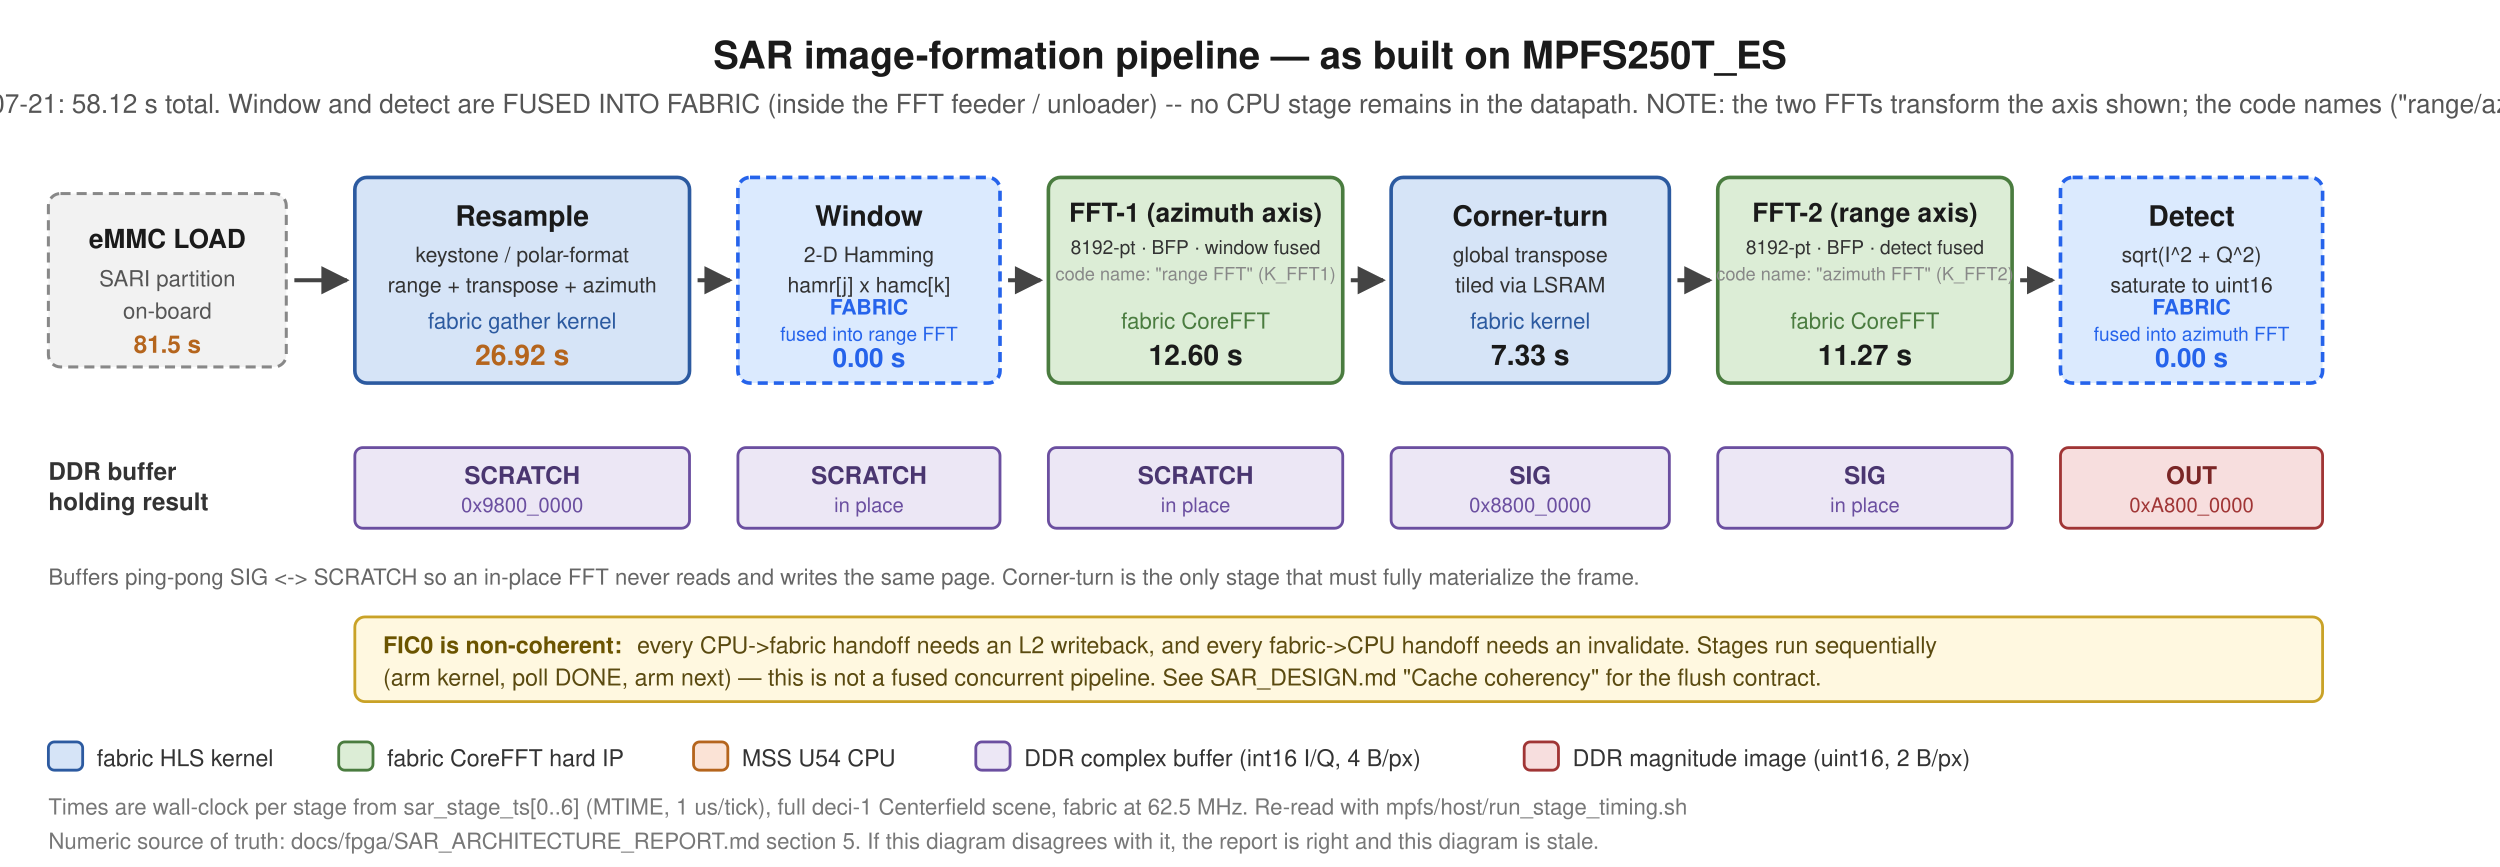
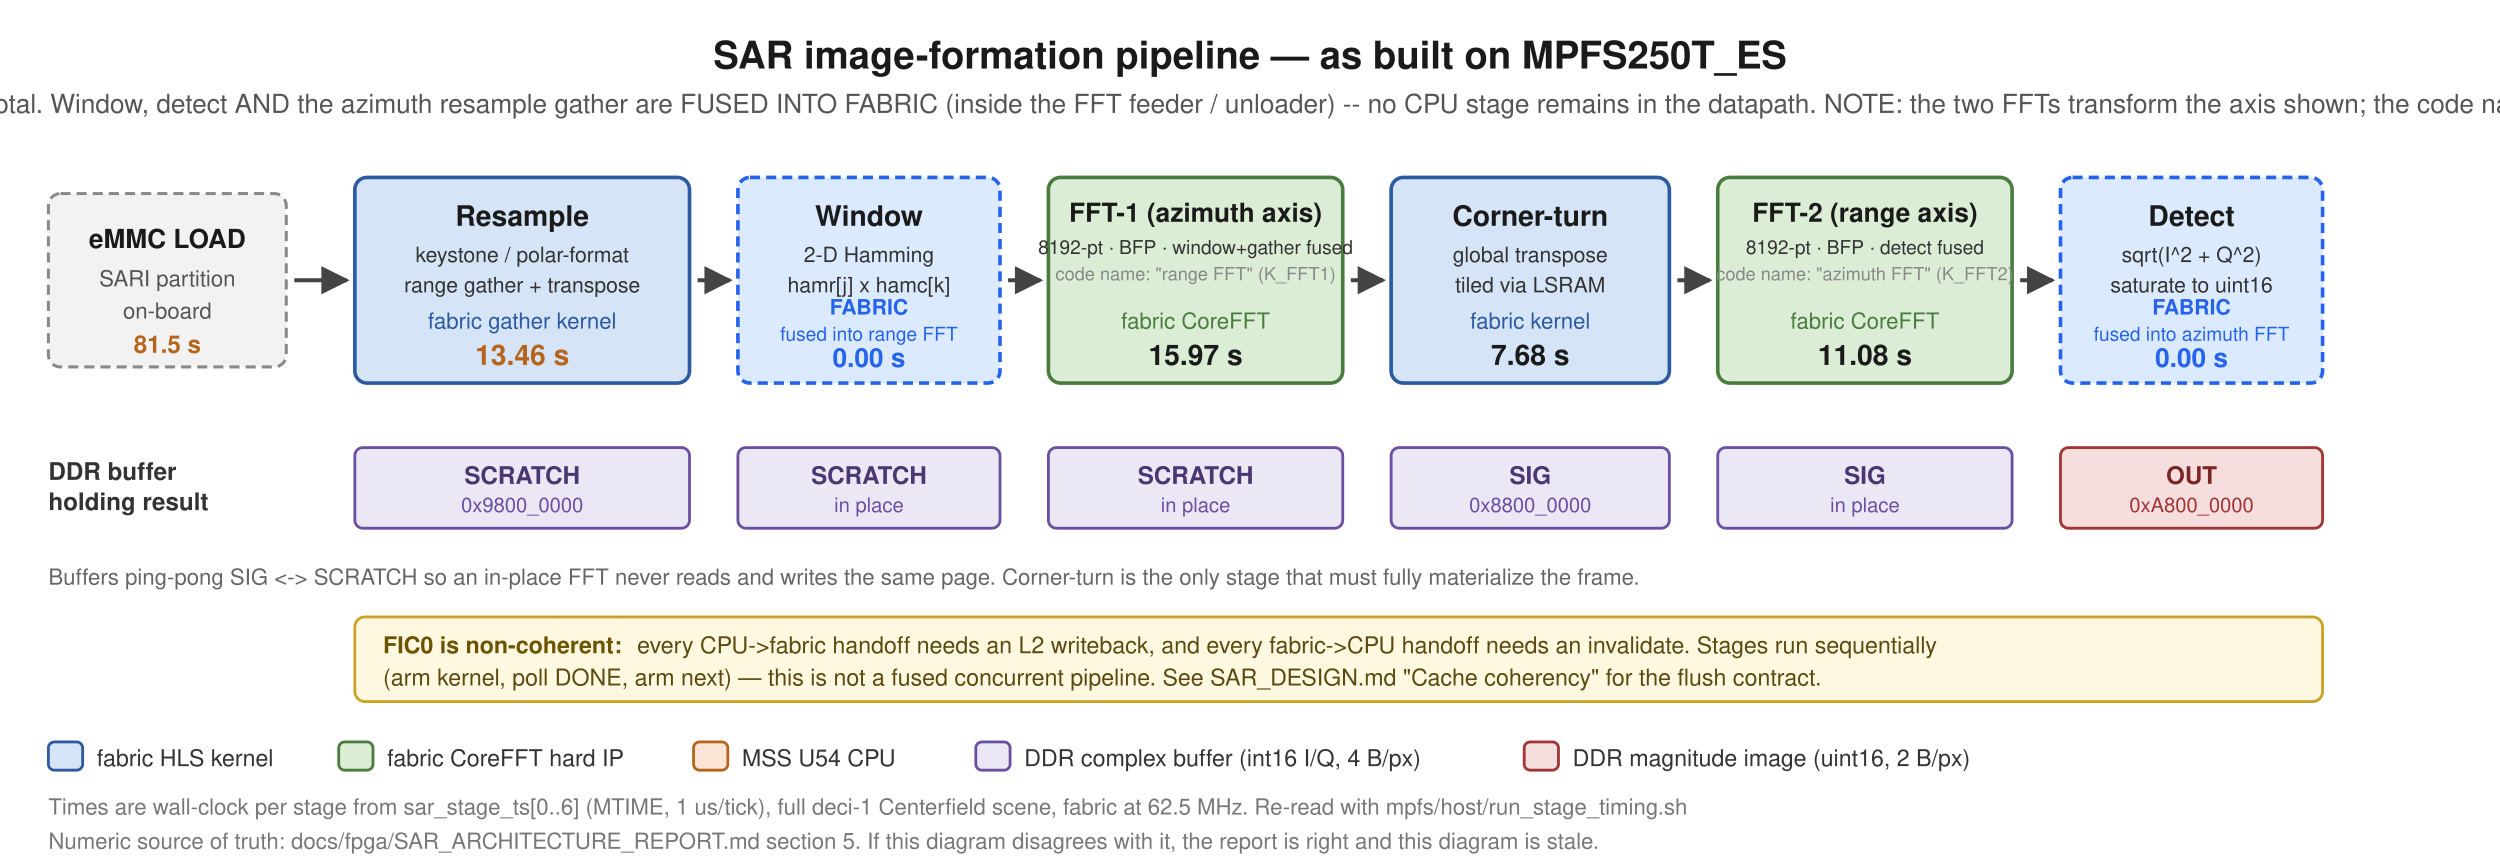
<svg xmlns="http://www.w3.org/2000/svg" viewBox="0 0 1240 430" width="1240" height="430" font-family="Segoe UI, Helvetica, Arial, sans-serif">
  <rect width="1240" height="430" fill="#ffffff" />
  <text x="620" y="34" text-anchor="middle" font-size="19" font-weight="600" fill="#1a1a1a">SAR image-formation pipeline — as built on MPFS250T_ES</text>
-   <text x="620" y="56" text-anchor="middle" font-size="13" fill="#555555">Polar-Format Algorithm, 8192 x 8192 complex frame. Measured 2026-07-21: 58.12 s total. Window and detect are FUSED INTO FABRIC (inside the FFT feeder / unloader) -- no CPU stage remains in the datapath.  NOTE: the two FFTs transform the axis shown; the code names ("range/azimuth FFT") are the historical labels and are swapped vs the true axis.</text>
+   <text x="620" y="56" text-anchor="middle" font-size="13" fill="#555555">Polar-Format Algorithm, 8192 x 8192 complex frame. Measured 2026-07-22: 48.19 s total. Window, detect AND the azimuth resample gather are FUSED INTO FABRIC (inside the FFT feeder / unloader) -- no CPU stage remains in the datapath.  NOTE: the two FFTs transform the axis shown; the code names ("range/azimuth FFT") are the historical labels and are swapped vs the true axis.</text>
  <rect x="24" y="96" width="118" height="86" rx="6" fill="#f2f2f2" stroke="#888888" stroke-width="1.5" stroke-dasharray="5 3" />
  <text x="83" y="123" text-anchor="middle" font-size="13" font-weight="600" fill="#1a1a1a">eMMC LOAD</text>
  <text x="83" y="142" text-anchor="middle" font-size="11" fill="#555555">SARI partition</text>
  <text x="83" y="158" text-anchor="middle" font-size="11" fill="#555555">on-board</text>
  <text x="83" y="175" text-anchor="middle" font-size="12" font-weight="600" fill="#b5651d">81.5 s</text>
  <path d="M 146 139 L 172 139" stroke="#444444" stroke-width="2" marker-end="url(#ah)" />
  <defs>
    <marker id="ah" viewBox="0 0 10 10" refX="9" refY="5" markerWidth="7" markerHeight="7" orient="auto-start-reverse">
      <path d="M 0 0 L 10 5 L 0 10 z" fill="#444444" />
    </marker>
  </defs>
  <rect x="176" y="88" width="166" height="102" rx="6" fill="#d6e4f7" stroke="#2c5aa0" stroke-width="1.8" />
  <text x="259" y="112" text-anchor="middle" font-size="14" font-weight="600" fill="#1a1a1a">Resample</text>
  <text x="259" y="130" text-anchor="middle" font-size="10.5" fill="#333333">keystone / polar-format</text>
-   <text x="259" y="145" text-anchor="middle" font-size="10.5" fill="#333333">range + transpose + azimuth</text>
+   <text x="259" y="145" text-anchor="middle" font-size="10.5" fill="#333333">range gather + transpose</text>
  <text x="259" y="163" text-anchor="middle" font-size="11" fill="#2c5aa0">fabric gather kernel</text>
-   <text x="259" y="181" text-anchor="middle" font-size="14" font-weight="700" fill="#b5651d">26.92 s</text>
+   <text x="259" y="181" text-anchor="middle" font-size="14" font-weight="700" fill="#b5651d">13.46 s</text>
  <rect x="366" y="88" width="130" height="102" rx="6" fill="#dbeafe" stroke="#2563eb" stroke-width="1.8" stroke-dasharray="5 3" />
  <text x="431" y="112" text-anchor="middle" font-size="14" font-weight="600" fill="#1a1a1a">Window</text>
  <text x="431" y="130" text-anchor="middle" font-size="10.5" fill="#333333">2-D Hamming</text>
  <text x="431" y="145" text-anchor="middle" font-size="10.5" fill="#333333">hamr[j] x hamc[k]</text>
  <text x="431" y="156" text-anchor="middle" font-size="10.5" font-weight="600" fill="#2563eb">FABRIC</text>
  <text x="431" y="169" text-anchor="middle" font-size="9.5" fill="#2563eb">fused into range FFT</text>
  <text x="431" y="182" text-anchor="middle" font-size="13" font-weight="700" fill="#2563eb">0.00 s</text>
  <rect x="520" y="88" width="146" height="102" rx="6" fill="#dcedd6" stroke="#4a7c3f" stroke-width="1.8" />
  <text x="593" y="110" text-anchor="middle" font-size="13" font-weight="600" fill="#1a1a1a">FFT-1 (azimuth axis)</text>
-   <text x="593" y="126" text-anchor="middle" font-size="9.5" fill="#333333">8192-pt · BFP · window fused</text>
+   <text x="593" y="126" text-anchor="middle" font-size="9.5" fill="#333333">8192-pt · BFP · window+gather fused</text>
  <text x="593" y="139" text-anchor="middle" font-size="9" fill="#888888">code name: "range FFT" (K_FFT1)</text>
  <text x="593" y="163" text-anchor="middle" font-size="11" fill="#4a7c3f">fabric CoreFFT</text>
-   <text x="593" y="181" text-anchor="middle" font-size="14" font-weight="700" fill="#1a1a1a">12.60 s</text>
+   <text x="593" y="181" text-anchor="middle" font-size="14" font-weight="700" fill="#1a1a1a">15.97 s</text>
  <rect x="690" y="88" width="138" height="102" rx="6" fill="#d6e4f7" stroke="#2c5aa0" stroke-width="1.8" />
  <text x="759" y="112" text-anchor="middle" font-size="14" font-weight="600" fill="#1a1a1a">Corner-turn</text>
  <text x="759" y="130" text-anchor="middle" font-size="10.5" fill="#333333">global transpose</text>
  <text x="759" y="145" text-anchor="middle" font-size="10.5" fill="#333333">tiled via LSRAM</text>
  <text x="759" y="163" text-anchor="middle" font-size="11" fill="#2c5aa0">fabric kernel</text>
-   <text x="759" y="181" text-anchor="middle" font-size="14" font-weight="700" fill="#1a1a1a">7.33 s</text>
+   <text x="759" y="181" text-anchor="middle" font-size="14" font-weight="700" fill="#1a1a1a">7.68 s</text>
  <rect x="852" y="88" width="146" height="102" rx="6" fill="#dcedd6" stroke="#4a7c3f" stroke-width="1.8" />
  <text x="925" y="110" text-anchor="middle" font-size="13" font-weight="600" fill="#1a1a1a">FFT-2 (range axis)</text>
  <text x="925" y="126" text-anchor="middle" font-size="9.5" fill="#333333">8192-pt · BFP · detect fused</text>
  <text x="925" y="139" text-anchor="middle" font-size="9" fill="#888888">code name: "azimuth FFT" (K_FFT2)</text>
  <text x="925" y="163" text-anchor="middle" font-size="11" fill="#4a7c3f">fabric CoreFFT</text>
-   <text x="925" y="181" text-anchor="middle" font-size="14" font-weight="700" fill="#1a1a1a">11.27 s</text>
+   <text x="925" y="181" text-anchor="middle" font-size="14" font-weight="700" fill="#1a1a1a">11.08 s</text>
  <rect x="1022" y="88" width="130" height="102" rx="6" stroke-dasharray="5 3" fill="#dbeafe" stroke="#2563eb" stroke-width="1.8" />
  <text x="1087" y="112" text-anchor="middle" font-size="14" font-weight="600" fill="#1a1a1a">Detect</text>
  <text x="1087" y="130" text-anchor="middle" font-size="10.5" fill="#333333">sqrt(I^2 + Q^2)</text>
  <text x="1087" y="145" text-anchor="middle" font-size="10.5" fill="#333333">saturate to uint16</text>
  <text x="1087" y="156" text-anchor="middle" font-size="10.5" font-weight="600" fill="#2563eb">FABRIC</text>
  <text x="1087" y="169" text-anchor="middle" font-size="9.5" fill="#2563eb">fused into azimuth FFT</text>
  <text x="1087" y="182" text-anchor="middle" font-size="13" font-weight="700" fill="#2563eb">0.00 s</text>
  <path d="M 346 139 L 362 139" stroke="#444444" stroke-width="2" marker-end="url(#ah)" />
  <path d="M 500 139 L 516 139" stroke="#444444" stroke-width="2" marker-end="url(#ah)" />
  <path d="M 670 139 L 686 139" stroke="#444444" stroke-width="2" marker-end="url(#ah)" />
  <path d="M 832 139 L 848 139" stroke="#444444" stroke-width="2" marker-end="url(#ah)" />
  <path d="M 1002 139 L 1018 139" stroke="#444444" stroke-width="2" marker-end="url(#ah)" />
  <text x="24" y="238" font-size="12" font-weight="600" fill="#333333">DDR buffer</text>
  <text x="24" y="253" font-size="12" font-weight="600" fill="#333333">holding result</text>
  <rect x="176" y="222" width="166" height="40" rx="4" fill="#ece7f5" stroke="#6b4fa0" stroke-width="1.4" />
  <text x="259" y="240" text-anchor="middle" font-size="12" font-weight="600" fill="#4a3670">SCRATCH</text>
  <text x="259" y="254" text-anchor="middle" font-size="10" fill="#6b4fa0">0x9800_0000</text>
  <rect x="366" y="222" width="130" height="40" rx="4" fill="#ece7f5" stroke="#6b4fa0" stroke-width="1.4" />
  <text x="431" y="240" text-anchor="middle" font-size="12" font-weight="600" fill="#4a3670">SCRATCH</text>
  <text x="431" y="254" text-anchor="middle" font-size="10" fill="#6b4fa0">in place</text>
  <rect x="520" y="222" width="146" height="40" rx="4" fill="#ece7f5" stroke="#6b4fa0" stroke-width="1.4" />
  <text x="593" y="240" text-anchor="middle" font-size="12" font-weight="600" fill="#4a3670">SCRATCH</text>
  <text x="593" y="254" text-anchor="middle" font-size="10" fill="#6b4fa0">in place</text>
  <rect x="690" y="222" width="138" height="40" rx="4" fill="#ece7f5" stroke="#6b4fa0" stroke-width="1.4" />
  <text x="759" y="240" text-anchor="middle" font-size="12" font-weight="600" fill="#4a3670">SIG</text>
  <text x="759" y="254" text-anchor="middle" font-size="10" fill="#6b4fa0">0x8800_0000</text>
  <rect x="852" y="222" width="146" height="40" rx="4" fill="#ece7f5" stroke="#6b4fa0" stroke-width="1.4" />
  <text x="925" y="240" text-anchor="middle" font-size="12" font-weight="600" fill="#4a3670">SIG</text>
  <text x="925" y="254" text-anchor="middle" font-size="10" fill="#6b4fa0">in place</text>
  <rect x="1022" y="222" width="130" height="40" rx="4" fill="#f7dede" stroke="#a03535" stroke-width="1.4" />
  <text x="1087" y="240" text-anchor="middle" font-size="12" font-weight="600" fill="#7a2626">OUT</text>
  <text x="1087" y="254" text-anchor="middle" font-size="10" fill="#a03535">0xA800_0000</text>
  <text x="24" y="290" font-size="11" fill="#666666">Buffers ping-pong SIG &lt;-&gt; SCRATCH so an in-place FFT never reads and writes the same page. Corner-turn is the only stage that must fully materialize the frame.</text>
  <rect x="176" y="306" width="976" height="42" rx="5" fill="#fff8e0" stroke="#c9a227" stroke-width="1.4" />
  <text x="190" y="324" font-size="11.5" font-weight="600" fill="#6b5400">FIC0 is non-coherent:</text>
  <text x="316" y="324" font-size="11.5" fill="#5a4a10">every CPU-&gt;fabric handoff needs an L2 writeback, and every fabric-&gt;CPU handoff needs an invalidate. Stages run sequentially</text>
  <text x="190" y="340" font-size="11.5" fill="#5a4a10">(arm kernel, poll DONE, arm next) — this is not a fused concurrent pipeline. See SAR_DESIGN.md "Cache coherency" for the flush contract.</text>
  <rect x="24" y="368" width="17" height="14" rx="3" fill="#d6e4f7" stroke="#2c5aa0" stroke-width="1.4" />
  <text x="48" y="380" font-size="11.5" fill="#333333">fabric HLS kernel</text>
  <rect x="168" y="368" width="17" height="14" rx="3" fill="#dcedd6" stroke="#4a7c3f" stroke-width="1.4" />
  <text x="192" y="380" font-size="11.5" fill="#333333">fabric CoreFFT hard IP</text>
  <rect x="344" y="368" width="17" height="14" rx="3" fill="#fbe3d6" stroke="#b5651d" stroke-width="1.4" />
  <text x="368" y="380" font-size="11.5" fill="#333333">MSS U54 CPU</text>
  <rect x="484" y="368" width="17" height="14" rx="3" fill="#ece7f5" stroke="#6b4fa0" stroke-width="1.4" />
  <text x="508" y="380" font-size="11.5" fill="#333333">DDR complex buffer (int16 I/Q, 4 B/px)</text>
  <rect x="756" y="368" width="17" height="14" rx="3" fill="#f7dede" stroke="#a03535" stroke-width="1.4" />
  <text x="780" y="380" font-size="11.5" fill="#333333">DDR magnitude image (uint16, 2 B/px)</text>
  <text x="24" y="404" font-size="11" fill="#777777">Times are wall-clock per stage from sar_stage_ts[0..6] (MTIME, 1 us/tick), full deci-1 Centerfield scene, fabric at 62.5 MHz. Re-read with mpfs/host/run_stage_timing.sh</text>
  <text x="24" y="421" font-size="11" fill="#777777">Numeric source of truth: docs/fpga/SAR_ARCHITECTURE_REPORT.md section 5. If this diagram disagrees with it, the report is right and this diagram is stale.</text>
</svg>
